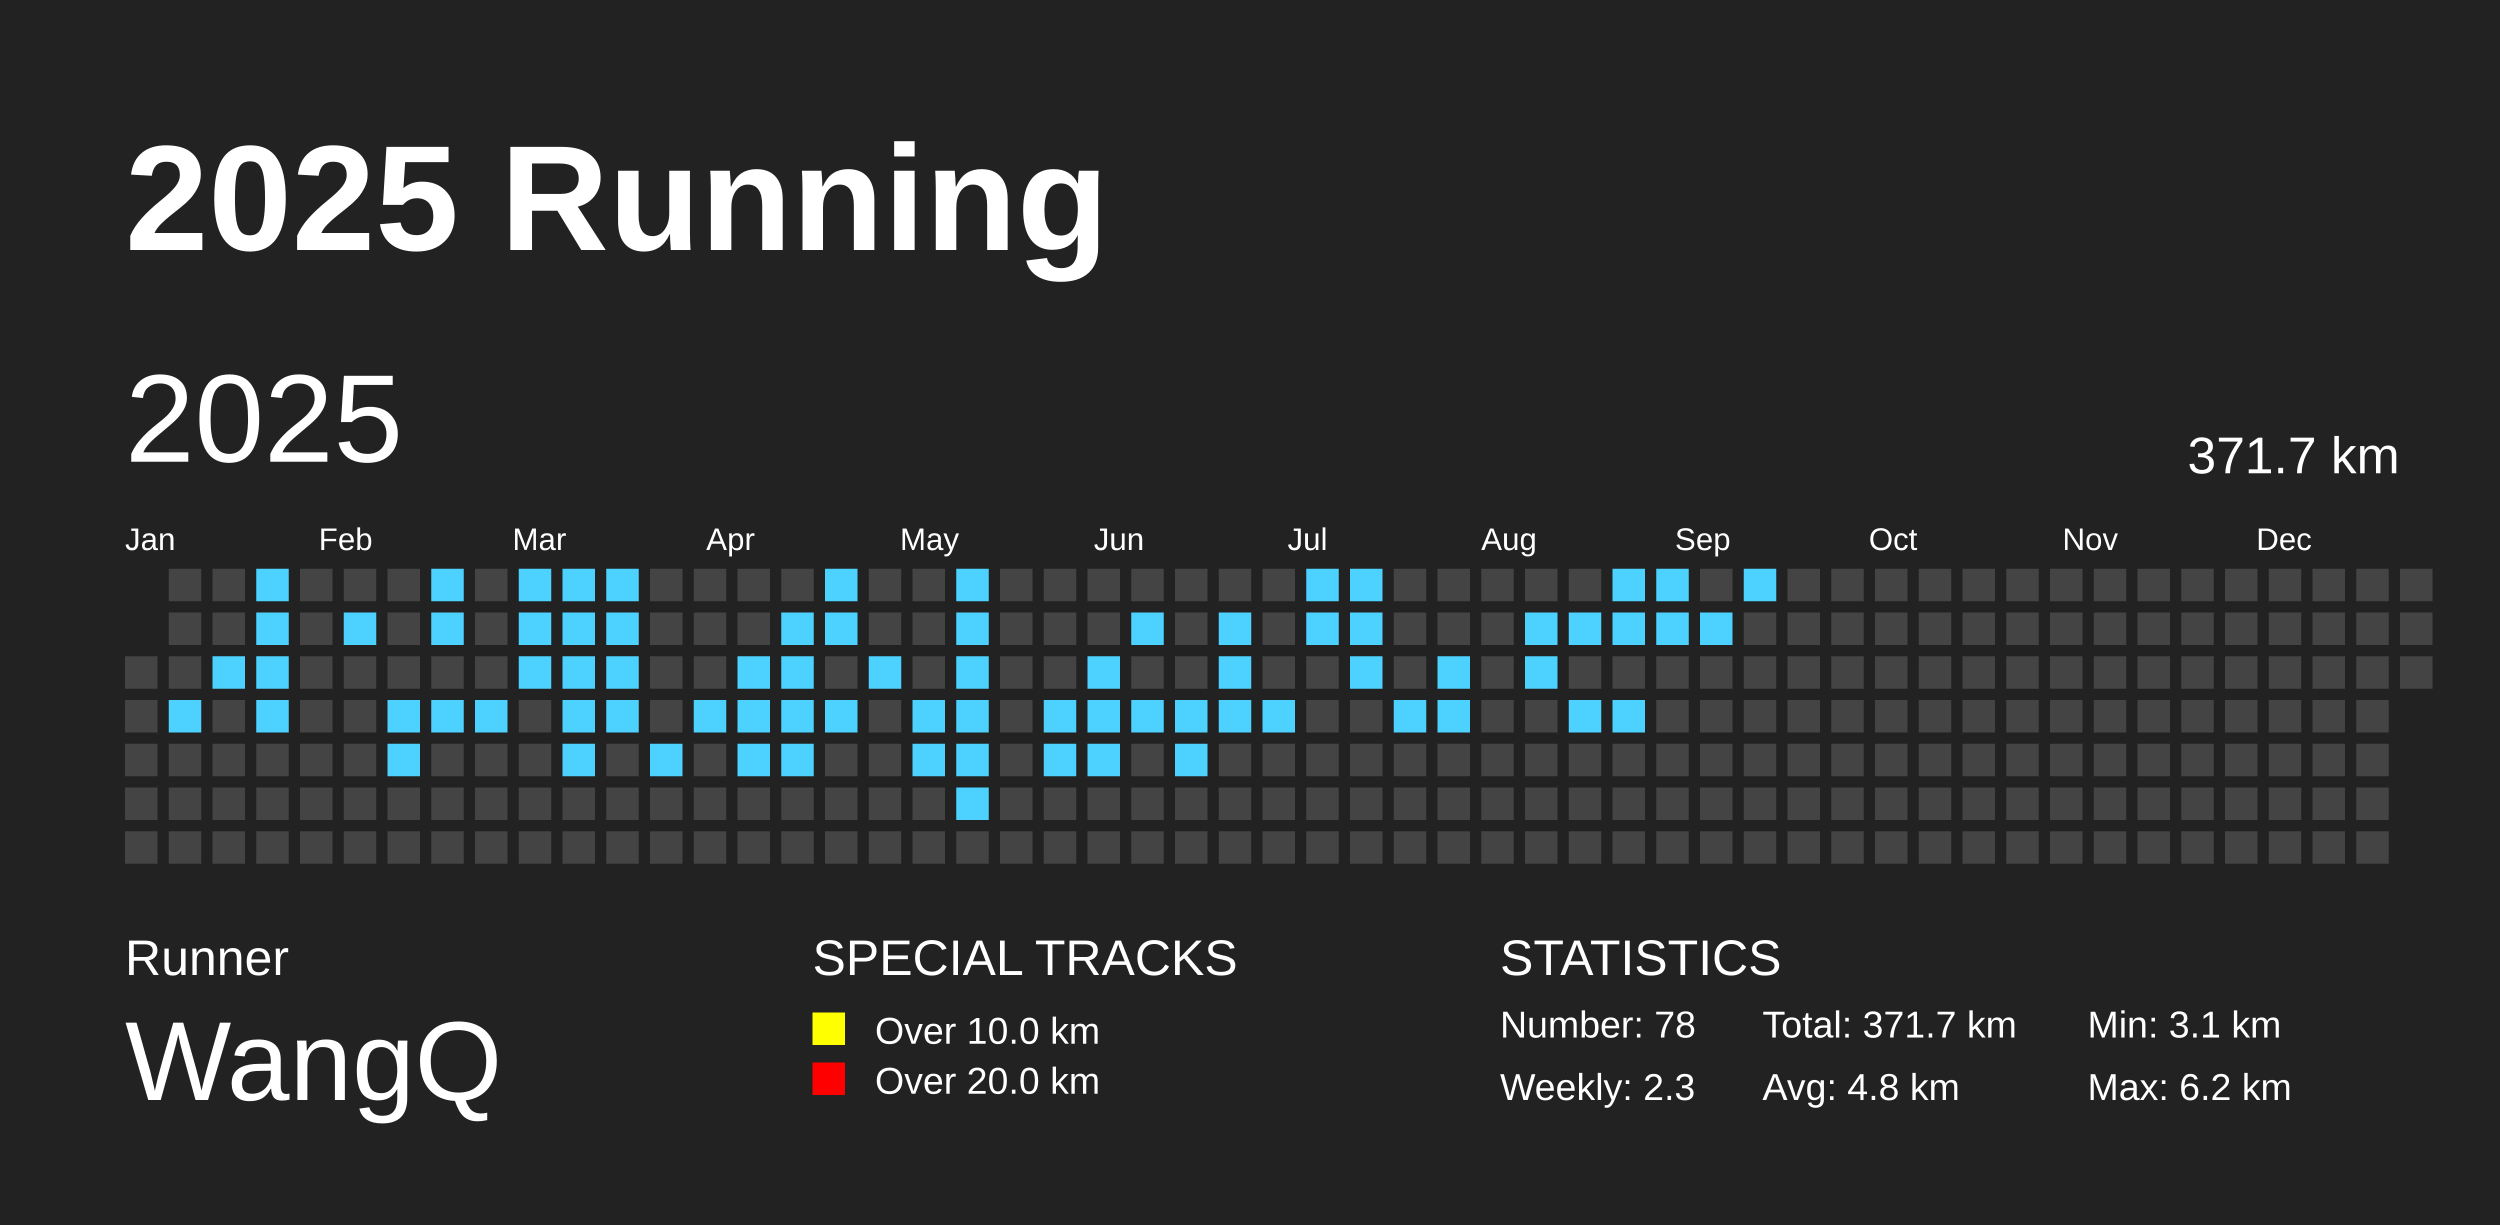
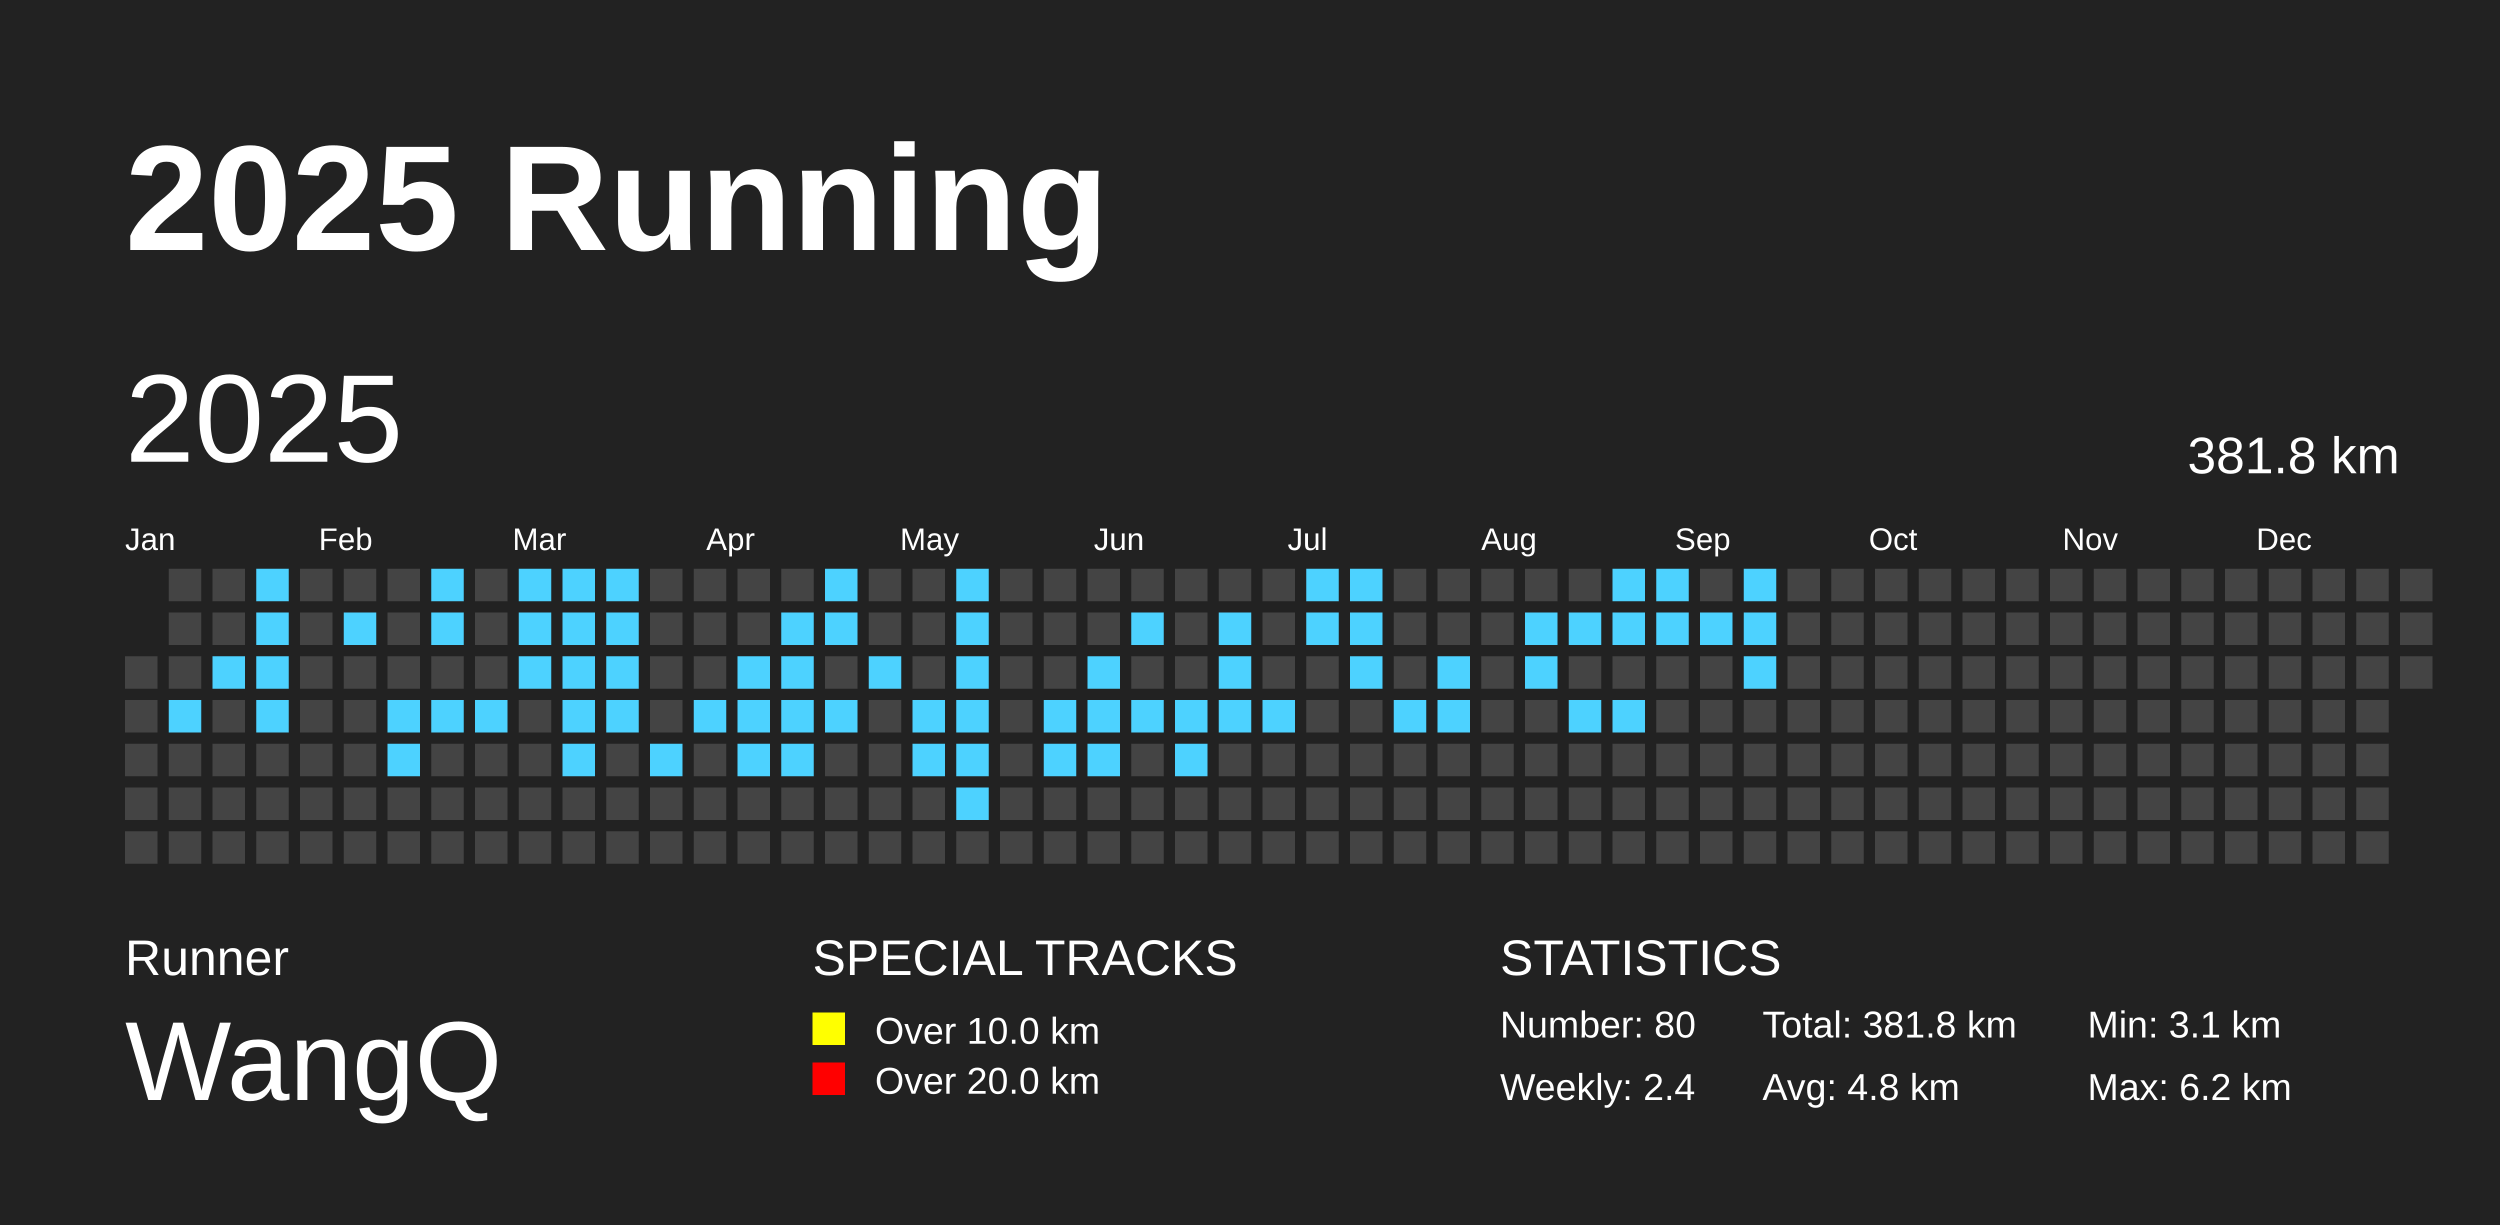
<svg xmlns="http://www.w3.org/2000/svg" baseProfile="full" height="98mm" version="1.1" viewBox="0,0,200,98" width="200mm">
  <defs />
  <rect fill="#222222" height="98" width="200" x="0" y="0" />
  <text fill="#FFFFFF" style="font-size:12px; font-family:Arial; font-weight:bold;" x="10" y="20">2025 Running</text>
  <text fill="#FFFFFF" style="font-size:4px; font-family:Arial" x="10" y="78">Runner</text>
  <text fill="#FFFFFF" style="font-size:9px; font-family:Arial" x="10" y="88">WangQ</text>
  <text fill="#FFFFFF" style="font-size:4px; font-family:Arial" x="65" y="78">SPECIAL TRACKS</text>
  <rect fill="yellow" height="2.6" width="2.6" x="65" y="81" />
  <text fill="#FFFFFF" style="font-size:3px; font-family:Arial" x="70" y="83.5">Over 10.0 km</text>
  <rect fill="red" height="2.6" width="2.6" x="65" y="85" />
  <text fill="#FFFFFF" style="font-size:3px; font-family:Arial" x="70" y="87.5">Over 20.0 km</text>
  <text fill="#FFFFFF" style="font-size:4px; font-family:Arial" x="120" y="78">STATISTICS</text>
-   <text fill="#FFFFFF" style="font-size:3px; font-family:Arial" x="120" y="83">Number: 78</text>
-   <text fill="#FFFFFF" style="font-size:3px; font-family:Arial" x="120" y="88">Weekly: 2.3</text>
-   <text fill="#FFFFFF" style="font-size:3px; font-family:Arial" x="141" y="83">Total: 371.7 km</text>
+   <text fill="#FFFFFF" style="font-size:3px; font-family:Arial" x="120" y="83">Number: 80</text>
+   <text fill="#FFFFFF" style="font-size:3px; font-family:Arial" x="120" y="88">Weekly: 2.4</text>
+   <text fill="#FFFFFF" style="font-size:3px; font-family:Arial" x="141" y="83">Total: 381.8 km</text>
  <text fill="#FFFFFF" style="font-size:3px; font-family:Arial" x="141" y="88">Avg: 4.8 km</text>
  <text fill="#FFFFFF" style="font-size:3px; font-family:Arial" x="167" y="83">Min: 3.1 km</text>
  <text fill="#FFFFFF" style="font-size:3px; font-family:Arial" x="167" y="88">Max: 6.2 km</text>
  <text dominant-baseline="hanging" fill="#FFFFFF" style="font-size:10.0px; font-family:Arial;" x="10" y="30">2025</text>
-   <text dominant-baseline="hanging" fill="#FFFFFF" style="font-size:4.125px; font-family:Arial;" x="175" y="35">371.7 km</text>
+   <text dominant-baseline="hanging" fill="#FFFFFF" style="font-size:4.125px; font-family:Arial;" x="175" y="35">381.8 km</text>
  <text fill="#FFFFFF" style="font-size:2.5px; font-family:Arial" x="10.0" y="44">Jan</text>
  <text fill="#FFFFFF" style="font-size:2.5px; font-family:Arial" x="25.5" y="44">Feb</text>
  <text fill="#FFFFFF" style="font-size:2.5px; font-family:Arial" x="41.0" y="44">Mar</text>
  <text fill="#FFFFFF" style="font-size:2.5px; font-family:Arial" x="56.5" y="44">Apr</text>
  <text fill="#FFFFFF" style="font-size:2.5px; font-family:Arial" x="72.0" y="44">May</text>
  <text fill="#FFFFFF" style="font-size:2.5px; font-family:Arial" x="87.5" y="44">Jun</text>
  <text fill="#FFFFFF" style="font-size:2.5px; font-family:Arial" x="103.0" y="44">Jul</text>
  <text fill="#FFFFFF" style="font-size:2.5px; font-family:Arial" x="118.5" y="44">Aug</text>
  <text fill="#FFFFFF" style="font-size:2.5px; font-family:Arial" x="134.0" y="44">Sep</text>
  <text fill="#FFFFFF" style="font-size:2.5px; font-family:Arial" x="149.5" y="44">Oct</text>
  <text fill="#FFFFFF" style="font-size:2.5px; font-family:Arial" x="165.0" y="44">Nov</text>
  <text fill="#FFFFFF" style="font-size:2.5px; font-family:Arial" x="180.5" y="44">Dec</text>
  <rect fill="#444444" height="2.6" width="2.6" x="10.0" y="52.5" />
  <rect fill="#444444" height="2.6" width="2.6" x="10.0" y="56.0" />
  <rect fill="#444444" height="2.6" width="2.6" x="10.0" y="59.5" />
  <rect fill="#444444" height="2.6" width="2.6" x="10.0" y="63.0" />
  <rect fill="#444444" height="2.6" width="2.6" x="10.0" y="66.5" />
  <rect fill="#444444" height="2.6" width="2.6" x="13.5" y="45.5" />
  <rect fill="#444444" height="2.6" width="2.6" x="13.5" y="49.0" />
  <rect fill="#444444" height="2.6" width="2.6" x="13.5" y="52.5" />
  <rect fill="#4DD2FF" height="2.6" width="2.6" x="13.5" y="56.0" />
  <rect fill="#444444" height="2.6" width="2.6" x="13.5" y="59.5" />
  <rect fill="#444444" height="2.6" width="2.6" x="13.5" y="63.0" />
  <rect fill="#444444" height="2.6" width="2.6" x="13.5" y="66.5" />
  <rect fill="#444444" height="2.6" width="2.6" x="17.0" y="45.5" />
  <rect fill="#444444" height="2.6" width="2.6" x="17.0" y="49.0" />
  <rect fill="#4DD2FF" height="2.6" width="2.6" x="17.0" y="52.5" />
  <rect fill="#444444" height="2.6" width="2.6" x="17.0" y="56.0" />
  <rect fill="#444444" height="2.6" width="2.6" x="17.0" y="59.5" />
  <rect fill="#444444" height="2.6" width="2.6" x="17.0" y="63.0" />
  <rect fill="#444444" height="2.6" width="2.6" x="17.0" y="66.5" />
  <rect fill="#4DD2FF" height="2.6" width="2.6" x="20.5" y="45.5" />
  <rect fill="#4DD2FF" height="2.6" width="2.6" x="20.5" y="49.0" />
  <rect fill="#4DD2FF" height="2.6" width="2.6" x="20.5" y="52.5" />
  <rect fill="#4DD2FF" height="2.6" width="2.6" x="20.5" y="56.0" />
  <rect fill="#444444" height="2.6" width="2.6" x="20.5" y="59.5" />
  <rect fill="#444444" height="2.6" width="2.6" x="20.5" y="63.0" />
  <rect fill="#444444" height="2.6" width="2.6" x="20.5" y="66.5" />
  <rect fill="#444444" height="2.6" width="2.6" x="24.0" y="45.5" />
  <rect fill="#444444" height="2.6" width="2.6" x="24.0" y="49.0" />
  <rect fill="#444444" height="2.6" width="2.6" x="24.0" y="52.5" />
  <rect fill="#444444" height="2.6" width="2.6" x="24.0" y="56.0" />
  <rect fill="#444444" height="2.6" width="2.6" x="24.0" y="59.5" />
  <rect fill="#444444" height="2.6" width="2.6" x="24.0" y="63.0" />
  <rect fill="#444444" height="2.6" width="2.6" x="24.0" y="66.5" />
  <rect fill="#444444" height="2.6" width="2.6" x="27.5" y="45.5" />
  <rect fill="#4DD2FF" height="2.6" width="2.6" x="27.5" y="49.0" />
  <rect fill="#444444" height="2.6" width="2.6" x="27.5" y="52.5" />
  <rect fill="#444444" height="2.6" width="2.6" x="27.5" y="56.0" />
  <rect fill="#444444" height="2.6" width="2.6" x="27.5" y="59.5" />
  <rect fill="#444444" height="2.6" width="2.6" x="27.5" y="63.0" />
  <rect fill="#444444" height="2.6" width="2.6" x="27.5" y="66.5" />
  <rect fill="#444444" height="2.6" width="2.6" x="31.0" y="45.5" />
  <rect fill="#444444" height="2.6" width="2.6" x="31.0" y="49.0" />
  <rect fill="#444444" height="2.6" width="2.6" x="31.0" y="52.5" />
  <rect fill="#4DD2FF" height="2.6" width="2.6" x="31.0" y="56.0" />
  <rect fill="#4DD2FF" height="2.6" width="2.6" x="31.0" y="59.5" />
  <rect fill="#444444" height="2.6" width="2.6" x="31.0" y="63.0" />
  <rect fill="#444444" height="2.6" width="2.6" x="31.0" y="66.5" />
  <rect fill="#4DD2FF" height="2.6" width="2.6" x="34.5" y="45.5" />
  <rect fill="#4DD2FF" height="2.6" width="2.6" x="34.5" y="49.0" />
  <rect fill="#444444" height="2.6" width="2.6" x="34.5" y="52.5" />
  <rect fill="#4DD2FF" height="2.6" width="2.6" x="34.5" y="56.0" />
  <rect fill="#444444" height="2.6" width="2.6" x="34.5" y="59.5" />
  <rect fill="#444444" height="2.6" width="2.6" x="34.5" y="63.0" />
  <rect fill="#444444" height="2.6" width="2.6" x="34.5" y="66.5" />
  <rect fill="#444444" height="2.6" width="2.6" x="38.0" y="45.5" />
  <rect fill="#444444" height="2.6" width="2.6" x="38.0" y="49.0" />
  <rect fill="#444444" height="2.6" width="2.6" x="38.0" y="52.5" />
  <rect fill="#4DD2FF" height="2.6" width="2.6" x="38.0" y="56.0" />
  <rect fill="#444444" height="2.6" width="2.6" x="38.0" y="59.5" />
  <rect fill="#444444" height="2.6" width="2.6" x="38.0" y="63.0" />
  <rect fill="#444444" height="2.6" width="2.6" x="38.0" y="66.5" />
  <rect fill="#4DD2FF" height="2.6" width="2.6" x="41.5" y="45.5" />
  <rect fill="#4DD2FF" height="2.6" width="2.6" x="41.5" y="49.0" />
  <rect fill="#4DD2FF" height="2.6" width="2.6" x="41.5" y="52.5" />
  <rect fill="#444444" height="2.6" width="2.6" x="41.5" y="56.0" />
  <rect fill="#444444" height="2.6" width="2.6" x="41.5" y="59.5" />
  <rect fill="#444444" height="2.6" width="2.6" x="41.5" y="63.0" />
  <rect fill="#444444" height="2.6" width="2.6" x="41.5" y="66.5" />
  <rect fill="#4DD2FF" height="2.6" width="2.6" x="45.0" y="45.5" />
  <rect fill="#4DD2FF" height="2.6" width="2.6" x="45.0" y="49.0" />
  <rect fill="#4DD2FF" height="2.6" width="2.6" x="45.0" y="52.5" />
  <rect fill="#4DD2FF" height="2.6" width="2.6" x="45.0" y="56.0" />
  <rect fill="#4DD2FF" height="2.6" width="2.6" x="45.0" y="59.5" />
  <rect fill="#444444" height="2.6" width="2.6" x="45.0" y="63.0" />
  <rect fill="#444444" height="2.6" width="2.6" x="45.0" y="66.5" />
  <rect fill="#4DD2FF" height="2.6" width="2.6" x="48.5" y="45.5" />
  <rect fill="#4DD2FF" height="2.6" width="2.6" x="48.5" y="49.0" />
  <rect fill="#4DD2FF" height="2.6" width="2.6" x="48.5" y="52.5" />
  <rect fill="#4DD2FF" height="2.6" width="2.6" x="48.5" y="56.0" />
  <rect fill="#444444" height="2.6" width="2.6" x="48.5" y="59.5" />
  <rect fill="#444444" height="2.6" width="2.6" x="48.5" y="63.0" />
  <rect fill="#444444" height="2.6" width="2.6" x="48.5" y="66.5" />
  <rect fill="#444444" height="2.6" width="2.6" x="52.0" y="45.5" />
  <rect fill="#444444" height="2.6" width="2.6" x="52.0" y="49.0" />
  <rect fill="#444444" height="2.6" width="2.6" x="52.0" y="52.5" />
  <rect fill="#444444" height="2.6" width="2.6" x="52.0" y="56.0" />
  <rect fill="#4DD2FF" height="2.6" width="2.6" x="52.0" y="59.5" />
  <rect fill="#444444" height="2.6" width="2.6" x="52.0" y="63.0" />
  <rect fill="#444444" height="2.6" width="2.6" x="52.0" y="66.5" />
  <rect fill="#444444" height="2.6" width="2.6" x="55.5" y="45.5" />
  <rect fill="#444444" height="2.6" width="2.6" x="55.5" y="49.0" />
  <rect fill="#444444" height="2.6" width="2.6" x="55.5" y="52.5" />
  <rect fill="#4DD2FF" height="2.6" width="2.6" x="55.5" y="56.0" />
  <rect fill="#444444" height="2.6" width="2.6" x="55.5" y="59.5" />
  <rect fill="#444444" height="2.6" width="2.6" x="55.5" y="63.0" />
  <rect fill="#444444" height="2.6" width="2.6" x="55.5" y="66.5" />
  <rect fill="#444444" height="2.6" width="2.6" x="59.0" y="45.5" />
  <rect fill="#444444" height="2.6" width="2.6" x="59.0" y="49.0" />
  <rect fill="#4DD2FF" height="2.6" width="2.6" x="59.0" y="52.5" />
  <rect fill="#4DD2FF" height="2.6" width="2.6" x="59.0" y="56.0" />
  <rect fill="#4DD2FF" height="2.6" width="2.6" x="59.0" y="59.5" />
  <rect fill="#444444" height="2.6" width="2.6" x="59.0" y="63.0" />
  <rect fill="#444444" height="2.6" width="2.6" x="59.0" y="66.5" />
  <rect fill="#444444" height="2.6" width="2.6" x="62.5" y="45.5" />
  <rect fill="#4DD2FF" height="2.6" width="2.6" x="62.5" y="49.0" />
  <rect fill="#4DD2FF" height="2.6" width="2.6" x="62.5" y="52.5" />
  <rect fill="#4DD2FF" height="2.6" width="2.6" x="62.5" y="56.0" />
  <rect fill="#4DD2FF" height="2.6" width="2.6" x="62.5" y="59.5" />
  <rect fill="#444444" height="2.6" width="2.6" x="62.5" y="63.0" />
  <rect fill="#444444" height="2.6" width="2.6" x="62.5" y="66.5" />
  <rect fill="#4DD2FF" height="2.6" width="2.6" x="66.0" y="45.5" />
  <rect fill="#4DD2FF" height="2.6" width="2.6" x="66.0" y="49.0" />
  <rect fill="#444444" height="2.6" width="2.6" x="66.0" y="52.5" />
  <rect fill="#4DD2FF" height="2.6" width="2.6" x="66.0" y="56.0" />
  <rect fill="#444444" height="2.6" width="2.6" x="66.0" y="59.5" />
  <rect fill="#444444" height="2.6" width="2.6" x="66.0" y="63.0" />
  <rect fill="#444444" height="2.6" width="2.6" x="66.0" y="66.5" />
  <rect fill="#444444" height="2.6" width="2.6" x="69.5" y="45.5" />
  <rect fill="#444444" height="2.6" width="2.6" x="69.5" y="49.0" />
  <rect fill="#4DD2FF" height="2.6" width="2.6" x="69.5" y="52.5" />
  <rect fill="#444444" height="2.6" width="2.6" x="69.5" y="56.0" />
  <rect fill="#444444" height="2.6" width="2.6" x="69.5" y="59.5" />
  <rect fill="#444444" height="2.6" width="2.6" x="69.5" y="63.0" />
  <rect fill="#444444" height="2.6" width="2.6" x="69.5" y="66.5" />
  <rect fill="#444444" height="2.6" width="2.6" x="73.0" y="45.5" />
  <rect fill="#444444" height="2.6" width="2.6" x="73.0" y="49.0" />
  <rect fill="#444444" height="2.6" width="2.6" x="73.0" y="52.5" />
  <rect fill="#4DD2FF" height="2.6" width="2.6" x="73.0" y="56.0" />
  <rect fill="#4DD2FF" height="2.6" width="2.6" x="73.0" y="59.5" />
  <rect fill="#444444" height="2.6" width="2.6" x="73.0" y="63.0" />
  <rect fill="#444444" height="2.6" width="2.6" x="73.0" y="66.5" />
  <rect fill="#4DD2FF" height="2.6" width="2.6" x="76.5" y="45.5" />
  <rect fill="#4DD2FF" height="2.6" width="2.6" x="76.5" y="49.0" />
  <rect fill="#4DD2FF" height="2.6" width="2.6" x="76.5" y="52.5" />
  <rect fill="#4DD2FF" height="2.6" width="2.6" x="76.5" y="56.0" />
  <rect fill="#4DD2FF" height="2.6" width="2.6" x="76.5" y="59.5" />
  <rect fill="#4DD2FF" height="2.6" width="2.6" x="76.5" y="63.0" />
  <rect fill="#444444" height="2.6" width="2.6" x="76.5" y="66.5" />
  <rect fill="#444444" height="2.6" width="2.6" x="80.0" y="45.5" />
  <rect fill="#444444" height="2.6" width="2.6" x="80.0" y="49.0" />
  <rect fill="#444444" height="2.6" width="2.6" x="80.0" y="52.5" />
  <rect fill="#444444" height="2.6" width="2.6" x="80.0" y="56.0" />
  <rect fill="#444444" height="2.6" width="2.6" x="80.0" y="59.5" />
  <rect fill="#444444" height="2.6" width="2.6" x="80.0" y="63.0" />
  <rect fill="#444444" height="2.6" width="2.6" x="80.0" y="66.5" />
  <rect fill="#444444" height="2.6" width="2.6" x="83.5" y="45.5" />
  <rect fill="#444444" height="2.6" width="2.6" x="83.5" y="49.0" />
  <rect fill="#444444" height="2.6" width="2.6" x="83.5" y="52.5" />
  <rect fill="#4DD2FF" height="2.6" width="2.6" x="83.5" y="56.0" />
  <rect fill="#4DD2FF" height="2.6" width="2.6" x="83.5" y="59.5" />
  <rect fill="#444444" height="2.6" width="2.6" x="83.5" y="63.0" />
  <rect fill="#444444" height="2.6" width="2.6" x="83.5" y="66.5" />
  <rect fill="#444444" height="2.6" width="2.6" x="87.0" y="45.5" />
  <rect fill="#444444" height="2.6" width="2.6" x="87.0" y="49.0" />
  <rect fill="#4DD2FF" height="2.6" width="2.6" x="87.0" y="52.5" />
  <rect fill="#4DD2FF" height="2.6" width="2.6" x="87.0" y="56.0" />
  <rect fill="#4DD2FF" height="2.6" width="2.6" x="87.0" y="59.5" />
  <rect fill="#444444" height="2.6" width="2.6" x="87.0" y="63.0" />
  <rect fill="#444444" height="2.6" width="2.6" x="87.0" y="66.5" />
  <rect fill="#444444" height="2.6" width="2.6" x="90.5" y="45.5" />
  <rect fill="#4DD2FF" height="2.6" width="2.6" x="90.5" y="49.0" />
  <rect fill="#444444" height="2.6" width="2.6" x="90.5" y="52.5" />
  <rect fill="#4DD2FF" height="2.6" width="2.6" x="90.5" y="56.0" />
  <rect fill="#444444" height="2.6" width="2.6" x="90.5" y="59.5" />
  <rect fill="#444444" height="2.6" width="2.6" x="90.5" y="63.0" />
  <rect fill="#444444" height="2.6" width="2.6" x="90.5" y="66.5" />
  <rect fill="#444444" height="2.6" width="2.6" x="94.0" y="45.5" />
  <rect fill="#444444" height="2.6" width="2.6" x="94.0" y="49.0" />
  <rect fill="#444444" height="2.6" width="2.6" x="94.0" y="52.5" />
  <rect fill="#4DD2FF" height="2.6" width="2.6" x="94.0" y="56.0" />
  <rect fill="#4DD2FF" height="2.6" width="2.6" x="94.0" y="59.5" />
  <rect fill="#444444" height="2.6" width="2.6" x="94.0" y="63.0" />
  <rect fill="#444444" height="2.6" width="2.6" x="94.0" y="66.5" />
  <rect fill="#444444" height="2.6" width="2.6" x="97.5" y="45.5" />
  <rect fill="#4DD2FF" height="2.6" width="2.6" x="97.5" y="49.0" />
  <rect fill="#4DD2FF" height="2.6" width="2.6" x="97.5" y="52.5" />
  <rect fill="#4DD2FF" height="2.6" width="2.6" x="97.5" y="56.0" />
  <rect fill="#444444" height="2.6" width="2.6" x="97.5" y="59.5" />
  <rect fill="#444444" height="2.6" width="2.6" x="97.5" y="63.0" />
  <rect fill="#444444" height="2.6" width="2.6" x="97.5" y="66.5" />
  <rect fill="#444444" height="2.6" width="2.6" x="101.0" y="45.5" />
  <rect fill="#444444" height="2.6" width="2.6" x="101.0" y="49.0" />
  <rect fill="#444444" height="2.6" width="2.6" x="101.0" y="52.5" />
  <rect fill="#4DD2FF" height="2.6" width="2.6" x="101.0" y="56.0" />
  <rect fill="#444444" height="2.6" width="2.6" x="101.0" y="59.5" />
  <rect fill="#444444" height="2.6" width="2.6" x="101.0" y="63.0" />
  <rect fill="#444444" height="2.6" width="2.6" x="101.0" y="66.5" />
  <rect fill="#4DD2FF" height="2.6" width="2.6" x="104.5" y="45.5" />
  <rect fill="#4DD2FF" height="2.6" width="2.6" x="104.5" y="49.0" />
  <rect fill="#444444" height="2.6" width="2.6" x="104.5" y="52.5" />
  <rect fill="#444444" height="2.6" width="2.6" x="104.5" y="56.0" />
  <rect fill="#444444" height="2.6" width="2.6" x="104.5" y="59.5" />
  <rect fill="#444444" height="2.6" width="2.6" x="104.5" y="63.0" />
  <rect fill="#444444" height="2.6" width="2.6" x="104.5" y="66.5" />
  <rect fill="#4DD2FF" height="2.6" width="2.6" x="108.0" y="45.5" />
  <rect fill="#4DD2FF" height="2.6" width="2.6" x="108.0" y="49.0" />
  <rect fill="#4DD2FF" height="2.6" width="2.6" x="108.0" y="52.5" />
  <rect fill="#444444" height="2.6" width="2.6" x="108.0" y="56.0" />
  <rect fill="#444444" height="2.6" width="2.6" x="108.0" y="59.5" />
  <rect fill="#444444" height="2.6" width="2.6" x="108.0" y="63.0" />
  <rect fill="#444444" height="2.6" width="2.6" x="108.0" y="66.5" />
  <rect fill="#444444" height="2.6" width="2.6" x="111.5" y="45.5" />
  <rect fill="#444444" height="2.6" width="2.6" x="111.5" y="49.0" />
  <rect fill="#444444" height="2.6" width="2.6" x="111.5" y="52.5" />
  <rect fill="#4DD2FF" height="2.6" width="2.6" x="111.5" y="56.0" />
  <rect fill="#444444" height="2.6" width="2.6" x="111.5" y="59.5" />
  <rect fill="#444444" height="2.6" width="2.6" x="111.5" y="63.0" />
  <rect fill="#444444" height="2.6" width="2.6" x="111.5" y="66.5" />
  <rect fill="#444444" height="2.6" width="2.6" x="115.0" y="45.5" />
  <rect fill="#444444" height="2.6" width="2.6" x="115.0" y="49.0" />
  <rect fill="#4DD2FF" height="2.6" width="2.6" x="115.0" y="52.5" />
  <rect fill="#4DD2FF" height="2.6" width="2.6" x="115.0" y="56.0" />
  <rect fill="#444444" height="2.6" width="2.6" x="115.0" y="59.5" />
  <rect fill="#444444" height="2.6" width="2.6" x="115.0" y="63.0" />
  <rect fill="#444444" height="2.6" width="2.6" x="115.0" y="66.5" />
  <rect fill="#444444" height="2.6" width="2.6" x="118.5" y="45.5" />
  <rect fill="#444444" height="2.6" width="2.6" x="118.5" y="49.0" />
  <rect fill="#444444" height="2.6" width="2.6" x="118.5" y="52.5" />
  <rect fill="#444444" height="2.6" width="2.6" x="118.5" y="56.0" />
  <rect fill="#444444" height="2.6" width="2.6" x="118.5" y="59.5" />
  <rect fill="#444444" height="2.6" width="2.6" x="118.5" y="63.0" />
  <rect fill="#444444" height="2.6" width="2.6" x="118.5" y="66.5" />
  <rect fill="#444444" height="2.6" width="2.6" x="122.0" y="45.5" />
  <rect fill="#4DD2FF" height="2.6" width="2.6" x="122.0" y="49.0" />
  <rect fill="#4DD2FF" height="2.6" width="2.6" x="122.0" y="52.5" />
  <rect fill="#444444" height="2.6" width="2.6" x="122.0" y="56.0" />
  <rect fill="#444444" height="2.6" width="2.6" x="122.0" y="59.5" />
  <rect fill="#444444" height="2.6" width="2.6" x="122.0" y="63.0" />
  <rect fill="#444444" height="2.6" width="2.6" x="122.0" y="66.5" />
  <rect fill="#444444" height="2.6" width="2.6" x="125.5" y="45.5" />
  <rect fill="#4DD2FF" height="2.6" width="2.6" x="125.5" y="49.0" />
  <rect fill="#444444" height="2.6" width="2.6" x="125.5" y="52.5" />
  <rect fill="#4DD2FF" height="2.6" width="2.6" x="125.5" y="56.0" />
  <rect fill="#444444" height="2.6" width="2.6" x="125.5" y="59.5" />
  <rect fill="#444444" height="2.6" width="2.6" x="125.5" y="63.0" />
  <rect fill="#444444" height="2.6" width="2.6" x="125.5" y="66.5" />
  <rect fill="#4DD2FF" height="2.6" width="2.6" x="129.0" y="45.5" />
  <rect fill="#4DD2FF" height="2.6" width="2.6" x="129.0" y="49.0" />
  <rect fill="#444444" height="2.6" width="2.6" x="129.0" y="52.5" />
  <rect fill="#4DD2FF" height="2.6" width="2.6" x="129.0" y="56.0" />
  <rect fill="#444444" height="2.6" width="2.6" x="129.0" y="59.5" />
  <rect fill="#444444" height="2.6" width="2.6" x="129.0" y="63.0" />
  <rect fill="#444444" height="2.6" width="2.6" x="129.0" y="66.5" />
  <rect fill="#4DD2FF" height="2.6" width="2.6" x="132.5" y="45.5" />
  <rect fill="#4DD2FF" height="2.6" width="2.6" x="132.5" y="49.0" />
  <rect fill="#444444" height="2.6" width="2.6" x="132.5" y="52.5" />
  <rect fill="#444444" height="2.6" width="2.6" x="132.5" y="56.0" />
  <rect fill="#444444" height="2.6" width="2.6" x="132.5" y="59.5" />
  <rect fill="#444444" height="2.6" width="2.6" x="132.5" y="63.0" />
  <rect fill="#444444" height="2.6" width="2.6" x="132.5" y="66.5" />
  <rect fill="#444444" height="2.6" width="2.6" x="136.0" y="45.5" />
  <rect fill="#4DD2FF" height="2.6" width="2.6" x="136.0" y="49.0" />
  <rect fill="#444444" height="2.6" width="2.6" x="136.0" y="52.5" />
  <rect fill="#444444" height="2.6" width="2.6" x="136.0" y="56.0" />
  <rect fill="#444444" height="2.6" width="2.6" x="136.0" y="59.5" />
  <rect fill="#444444" height="2.6" width="2.6" x="136.0" y="63.0" />
  <rect fill="#444444" height="2.6" width="2.6" x="136.0" y="66.5" />
  <rect fill="#4DD2FF" height="2.6" width="2.6" x="139.5" y="45.5" />
-   <rect fill="#444444" height="2.6" width="2.6" x="139.5" y="49.0" />
-   <rect fill="#444444" height="2.6" width="2.6" x="139.5" y="52.5" />
+   <rect fill="#4DD2FF" height="2.6" width="2.6" x="139.5" y="49.0" />
+   <rect fill="#4DD2FF" height="2.6" width="2.6" x="139.5" y="52.5" />
  <rect fill="#444444" height="2.6" width="2.6" x="139.5" y="56.0" />
  <rect fill="#444444" height="2.6" width="2.6" x="139.5" y="59.5" />
  <rect fill="#444444" height="2.6" width="2.6" x="139.5" y="63.0" />
  <rect fill="#444444" height="2.6" width="2.6" x="139.5" y="66.5" />
  <rect fill="#444444" height="2.6" width="2.6" x="143.0" y="45.5" />
  <rect fill="#444444" height="2.6" width="2.6" x="143.0" y="49.0" />
  <rect fill="#444444" height="2.6" width="2.6" x="143.0" y="52.5" />
  <rect fill="#444444" height="2.6" width="2.6" x="143.0" y="56.0" />
  <rect fill="#444444" height="2.6" width="2.6" x="143.0" y="59.5" />
  <rect fill="#444444" height="2.6" width="2.6" x="143.0" y="63.0" />
  <rect fill="#444444" height="2.6" width="2.6" x="143.0" y="66.5" />
  <rect fill="#444444" height="2.6" width="2.6" x="146.5" y="45.5" />
  <rect fill="#444444" height="2.6" width="2.6" x="146.5" y="49.0" />
  <rect fill="#444444" height="2.6" width="2.6" x="146.5" y="52.5" />
  <rect fill="#444444" height="2.6" width="2.6" x="146.5" y="56.0" />
  <rect fill="#444444" height="2.6" width="2.6" x="146.5" y="59.5" />
  <rect fill="#444444" height="2.6" width="2.6" x="146.5" y="63.0" />
  <rect fill="#444444" height="2.6" width="2.6" x="146.5" y="66.5" />
  <rect fill="#444444" height="2.6" width="2.6" x="150.0" y="45.5" />
  <rect fill="#444444" height="2.6" width="2.6" x="150.0" y="49.0" />
  <rect fill="#444444" height="2.6" width="2.6" x="150.0" y="52.5" />
  <rect fill="#444444" height="2.6" width="2.6" x="150.0" y="56.0" />
  <rect fill="#444444" height="2.6" width="2.6" x="150.0" y="59.5" />
  <rect fill="#444444" height="2.6" width="2.6" x="150.0" y="63.0" />
  <rect fill="#444444" height="2.6" width="2.6" x="150.0" y="66.5" />
  <rect fill="#444444" height="2.6" width="2.6" x="153.5" y="45.5" />
  <rect fill="#444444" height="2.6" width="2.6" x="153.5" y="49.0" />
  <rect fill="#444444" height="2.6" width="2.6" x="153.5" y="52.5" />
  <rect fill="#444444" height="2.6" width="2.6" x="153.5" y="56.0" />
  <rect fill="#444444" height="2.6" width="2.6" x="153.5" y="59.5" />
  <rect fill="#444444" height="2.6" width="2.6" x="153.5" y="63.0" />
  <rect fill="#444444" height="2.6" width="2.6" x="153.5" y="66.5" />
  <rect fill="#444444" height="2.6" width="2.6" x="157.0" y="45.5" />
  <rect fill="#444444" height="2.6" width="2.6" x="157.0" y="49.0" />
  <rect fill="#444444" height="2.6" width="2.6" x="157.0" y="52.5" />
  <rect fill="#444444" height="2.6" width="2.6" x="157.0" y="56.0" />
  <rect fill="#444444" height="2.6" width="2.6" x="157.0" y="59.5" />
  <rect fill="#444444" height="2.6" width="2.6" x="157.0" y="63.0" />
  <rect fill="#444444" height="2.6" width="2.6" x="157.0" y="66.5" />
  <rect fill="#444444" height="2.6" width="2.6" x="160.5" y="45.5" />
  <rect fill="#444444" height="2.6" width="2.6" x="160.5" y="49.0" />
  <rect fill="#444444" height="2.6" width="2.6" x="160.5" y="52.5" />
  <rect fill="#444444" height="2.6" width="2.6" x="160.5" y="56.0" />
  <rect fill="#444444" height="2.6" width="2.6" x="160.5" y="59.5" />
  <rect fill="#444444" height="2.6" width="2.6" x="160.5" y="63.0" />
  <rect fill="#444444" height="2.6" width="2.6" x="160.5" y="66.5" />
  <rect fill="#444444" height="2.6" width="2.6" x="164.0" y="45.5" />
  <rect fill="#444444" height="2.6" width="2.6" x="164.0" y="49.0" />
  <rect fill="#444444" height="2.6" width="2.6" x="164.0" y="52.5" />
  <rect fill="#444444" height="2.6" width="2.6" x="164.0" y="56.0" />
  <rect fill="#444444" height="2.6" width="2.6" x="164.0" y="59.5" />
  <rect fill="#444444" height="2.6" width="2.6" x="164.0" y="63.0" />
  <rect fill="#444444" height="2.6" width="2.6" x="164.0" y="66.5" />
  <rect fill="#444444" height="2.6" width="2.6" x="167.5" y="45.5" />
  <rect fill="#444444" height="2.6" width="2.6" x="167.5" y="49.0" />
  <rect fill="#444444" height="2.6" width="2.6" x="167.5" y="52.5" />
  <rect fill="#444444" height="2.6" width="2.6" x="167.5" y="56.0" />
  <rect fill="#444444" height="2.6" width="2.6" x="167.5" y="59.5" />
  <rect fill="#444444" height="2.6" width="2.6" x="167.5" y="63.0" />
  <rect fill="#444444" height="2.6" width="2.6" x="167.5" y="66.5" />
  <rect fill="#444444" height="2.6" width="2.6" x="171.0" y="45.5" />
  <rect fill="#444444" height="2.6" width="2.6" x="171.0" y="49.0" />
  <rect fill="#444444" height="2.6" width="2.6" x="171.0" y="52.5" />
  <rect fill="#444444" height="2.6" width="2.6" x="171.0" y="56.0" />
  <rect fill="#444444" height="2.6" width="2.6" x="171.0" y="59.5" />
  <rect fill="#444444" height="2.6" width="2.6" x="171.0" y="63.0" />
  <rect fill="#444444" height="2.6" width="2.6" x="171.0" y="66.5" />
  <rect fill="#444444" height="2.6" width="2.6" x="174.5" y="45.5" />
  <rect fill="#444444" height="2.6" width="2.6" x="174.5" y="49.0" />
  <rect fill="#444444" height="2.6" width="2.6" x="174.5" y="52.5" />
  <rect fill="#444444" height="2.6" width="2.6" x="174.5" y="56.0" />
  <rect fill="#444444" height="2.6" width="2.6" x="174.5" y="59.5" />
  <rect fill="#444444" height="2.6" width="2.6" x="174.5" y="63.0" />
  <rect fill="#444444" height="2.6" width="2.6" x="174.5" y="66.5" />
  <rect fill="#444444" height="2.6" width="2.6" x="178.0" y="45.5" />
  <rect fill="#444444" height="2.6" width="2.6" x="178.0" y="49.0" />
  <rect fill="#444444" height="2.6" width="2.6" x="178.0" y="52.5" />
  <rect fill="#444444" height="2.6" width="2.6" x="178.0" y="56.0" />
  <rect fill="#444444" height="2.6" width="2.6" x="178.0" y="59.5" />
  <rect fill="#444444" height="2.6" width="2.6" x="178.0" y="63.0" />
  <rect fill="#444444" height="2.6" width="2.6" x="178.0" y="66.5" />
  <rect fill="#444444" height="2.6" width="2.6" x="181.5" y="45.5" />
  <rect fill="#444444" height="2.6" width="2.6" x="181.5" y="49.0" />
  <rect fill="#444444" height="2.6" width="2.6" x="181.5" y="52.5" />
  <rect fill="#444444" height="2.6" width="2.6" x="181.5" y="56.0" />
  <rect fill="#444444" height="2.6" width="2.6" x="181.5" y="59.5" />
  <rect fill="#444444" height="2.6" width="2.6" x="181.5" y="63.0" />
  <rect fill="#444444" height="2.6" width="2.6" x="181.5" y="66.5" />
  <rect fill="#444444" height="2.6" width="2.6" x="185.0" y="45.5" />
  <rect fill="#444444" height="2.6" width="2.6" x="185.0" y="49.0" />
  <rect fill="#444444" height="2.6" width="2.6" x="185.0" y="52.5" />
  <rect fill="#444444" height="2.6" width="2.6" x="185.0" y="56.0" />
  <rect fill="#444444" height="2.6" width="2.6" x="185.0" y="59.5" />
  <rect fill="#444444" height="2.6" width="2.6" x="185.0" y="63.0" />
  <rect fill="#444444" height="2.6" width="2.6" x="185.0" y="66.5" />
  <rect fill="#444444" height="2.6" width="2.6" x="188.5" y="45.5" />
  <rect fill="#444444" height="2.6" width="2.6" x="188.5" y="49.0" />
  <rect fill="#444444" height="2.6" width="2.6" x="188.5" y="52.5" />
  <rect fill="#444444" height="2.6" width="2.6" x="188.5" y="56.0" />
  <rect fill="#444444" height="2.6" width="2.6" x="188.5" y="59.5" />
  <rect fill="#444444" height="2.6" width="2.6" x="188.5" y="63.0" />
  <rect fill="#444444" height="2.6" width="2.6" x="188.5" y="66.5" />
  <rect fill="#444444" height="2.6" width="2.6" x="192.0" y="45.5" />
  <rect fill="#444444" height="2.6" width="2.6" x="192.0" y="49.0" />
  <rect fill="#444444" height="2.6" width="2.6" x="192.0" y="52.5" />
</svg>
